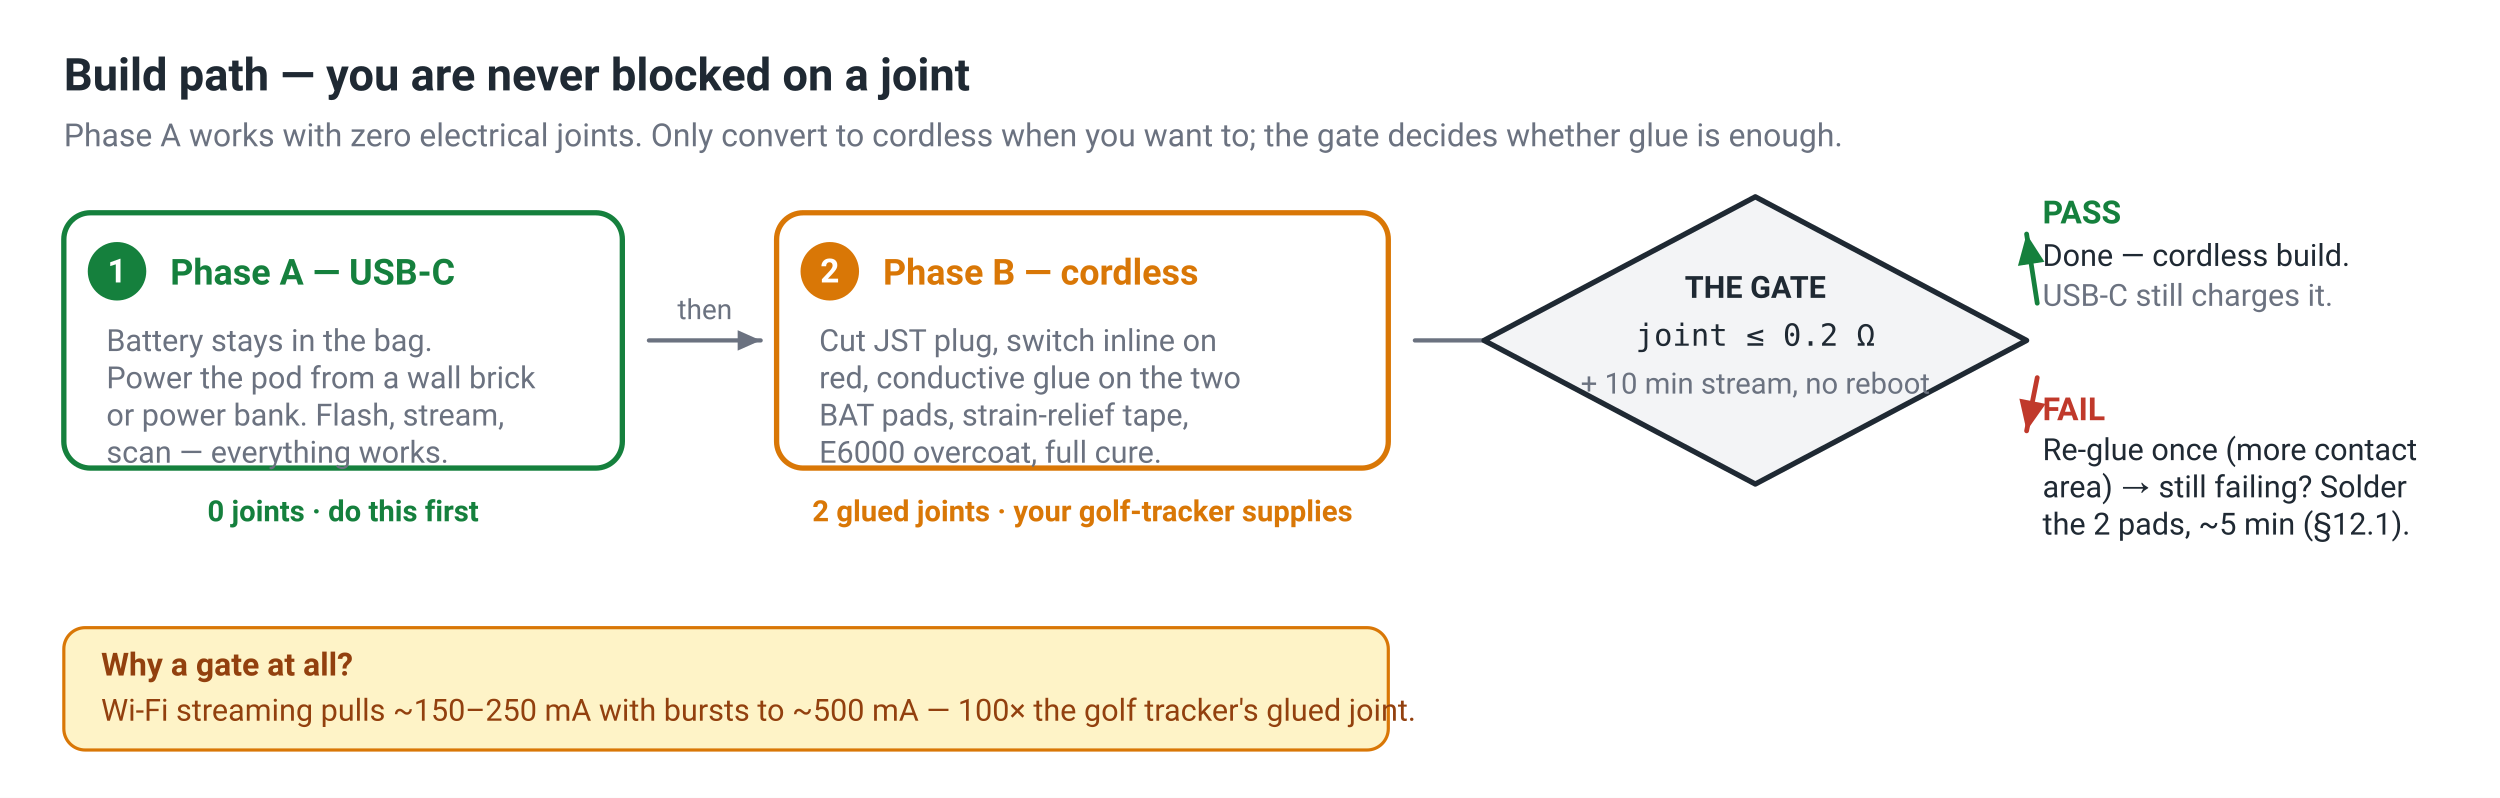
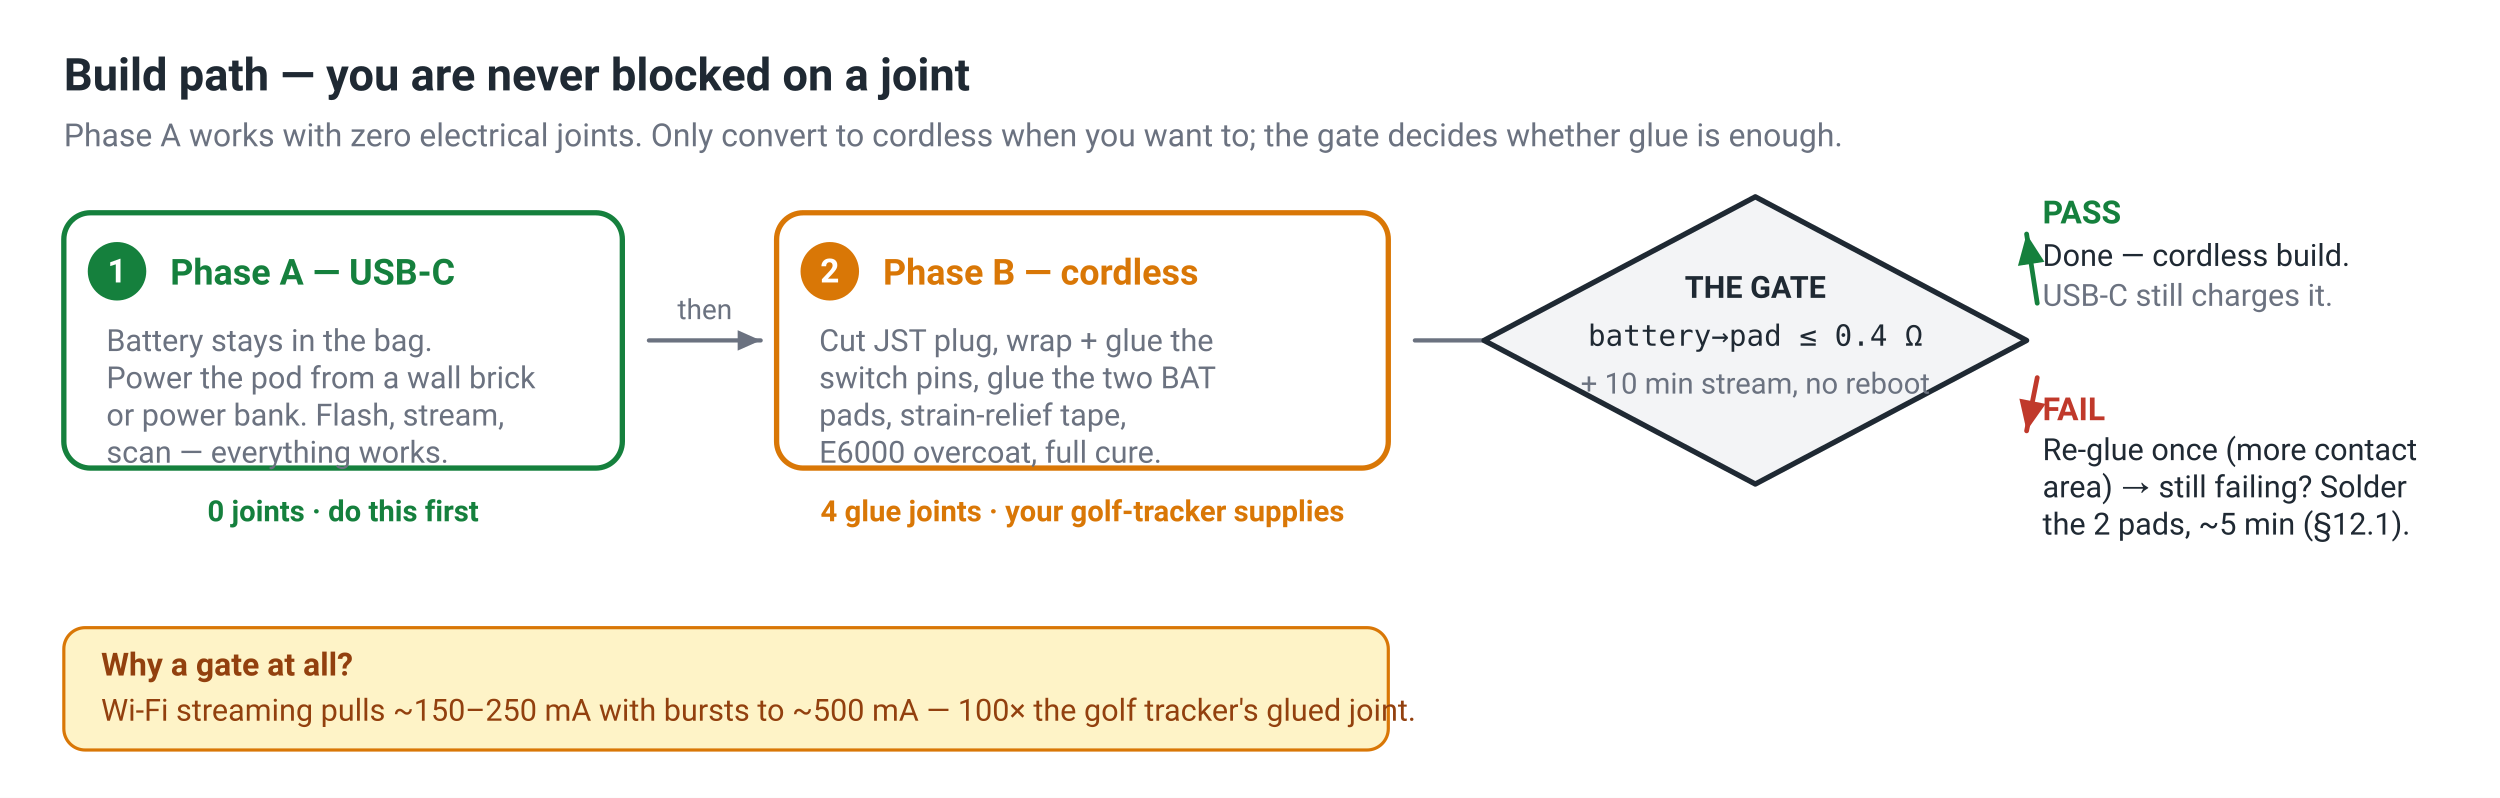
<svg xmlns="http://www.w3.org/2000/svg" width="940" height="300" viewBox="0 0 940 300" role="img" aria-label="Build path: USB-C bring-up, then optional cordless conversion">
  <defs>
    <marker id="arrow" viewBox="0 0 10 10" refX="9" refY="5" markerWidth="7" markerHeight="7" orient="auto-start-reverse">
      <path d="M0,1 L9,5 L0,9 z" fill="#1f2933" />
    </marker>
    <marker id="arrowR" viewBox="0 0 10 10" refX="9" refY="5" markerWidth="7" markerHeight="7" orient="auto-start-reverse">
      <path d="M0,1 L9,5 L0,9 z" fill="#c0392b" />
    </marker>
    <marker id="arrowM" viewBox="0 0 10 10" refX="9" refY="5" markerWidth="6" markerHeight="6" orient="auto-start-reverse">
      <path d="M0,1 L9,5 L0,9 z" fill="#6b7280" />
    </marker>
    <marker id="arrowG" viewBox="0 0 10 10" refX="9" refY="5" markerWidth="7" markerHeight="7" orient="auto-start-reverse">
      <path d="M0,1 L9,5 L0,9 z" fill="#15803d" />
    </marker>
    <pattern id="hatch" width="6" height="6" patternTransform="rotate(45)" patternUnits="userSpaceOnUse">
      <line x1="0" y1="0" x2="0" y2="6" stroke="#9ca3af" stroke-width="2.5" />
    </pattern>
  </defs>
  <rect width="940" height="300" fill="#ffffff" />
  <text x="24.0" y="34.0" font-family="ui-sans-serif, 'Segoe UI', Roboto, Helvetica, Arial, sans-serif" font-size="17" fill="#1f2933" text-anchor="start" font-weight="700">Build path — you are never blocked on a joint</text>
  <text x="24.0" y="55.0" font-family="ui-sans-serif, 'Segoe UI', Roboto, Helvetica, Arial, sans-serif" font-size="12" fill="#6b7280" text-anchor="start" font-weight="400">Phase A works with zero electrical joints. Only convert to cordless when you want to; the gate decides whether glue is enough.</text>
  <rect x="24.0" y="80.0" width="210.0" height="96.0" rx="10" fill="#ffffff" stroke="#15803d" stroke-width="2" />
  <circle cx="44.0" cy="102.0" r="11.0" fill="#15803d" stroke="none" stroke-width="1.4" />
  <text x="44.0" y="106.2" font-family="ui-sans-serif, 'Segoe UI', Roboto, Helvetica, Arial, sans-serif" font-size="12.5" fill="#ffffff" text-anchor="middle" font-weight="700">1</text>
  <text x="64.0" y="107.0" font-family="ui-sans-serif, 'Segoe UI', Roboto, Helvetica, Arial, sans-serif" font-size="13.5" fill="#15803d" text-anchor="start" font-weight="700">Phase A — USB-C</text>
  <text x="40.0" y="132.0" font-family="ui-sans-serif, 'Segoe UI', Roboto, Helvetica, Arial, sans-serif" font-size="11.5" fill="#6b7280" text-anchor="start" font-weight="400">Battery stays in the bag.</text>
  <text x="40.0" y="146.0" font-family="ui-sans-serif, 'Segoe UI', Roboto, Helvetica, Arial, sans-serif" font-size="11.5" fill="#6b7280" text-anchor="start" font-weight="400">Power the pod from a wall brick</text>
  <text x="40.0" y="160.0" font-family="ui-sans-serif, 'Segoe UI', Roboto, Helvetica, Arial, sans-serif" font-size="11.5" fill="#6b7280" text-anchor="start" font-weight="400">or power bank. Flash, stream,</text>
  <text x="40.0" y="174.0" font-family="ui-sans-serif, 'Segoe UI', Roboto, Helvetica, Arial, sans-serif" font-size="11.5" fill="#6b7280" text-anchor="start" font-weight="400">scan — everything works.</text>
  <text x="129.0" y="196.0" font-family="ui-sans-serif, 'Segoe UI', Roboto, Helvetica, Arial, sans-serif" font-size="11" fill="#15803d" text-anchor="middle" font-weight="600">0 joints · do this first</text>
  <line x1="244.0" y1="128.0" x2="286.0" y2="128.0" stroke="#6b7280" stroke-width="1.6" stroke-linecap="round" marker-end="url(#arrowM)" />
  <text x="265.0" y="120.0" font-family="ui-sans-serif, 'Segoe UI', Roboto, Helvetica, Arial, sans-serif" font-size="10.5" fill="#6b7280" text-anchor="middle" font-weight="400">then</text>
  <rect x="292.0" y="80.0" width="230.0" height="96.0" rx="10" fill="#ffffff" stroke="#d97706" stroke-width="2" />
  <circle cx="312.0" cy="102.0" r="11.0" fill="#d97706" stroke="none" stroke-width="1.4" />
  <text x="312.0" y="106.2" font-family="ui-sans-serif, 'Segoe UI', Roboto, Helvetica, Arial, sans-serif" font-size="12.5" fill="#ffffff" text-anchor="middle" font-weight="700">2</text>
  <text x="332.0" y="107.0" font-family="ui-sans-serif, 'Segoe UI', Roboto, Helvetica, Arial, sans-serif" font-size="13.5" fill="#d97706" text-anchor="start" font-weight="700">Phase B — cordless</text>
-   <text x="308.0" y="132.0" font-family="ui-sans-serif, 'Segoe UI', Roboto, Helvetica, Arial, sans-serif" font-size="11.5" fill="#6b7280" text-anchor="start" font-weight="400">Cut JST plug, switch inline on</text>
-   <text x="308.0" y="146.0" font-family="ui-sans-serif, 'Segoe UI', Roboto, Helvetica, Arial, sans-serif" font-size="11.5" fill="#6b7280" text-anchor="start" font-weight="400">red, conductive glue on the two</text>
-   <text x="308.0" y="160.0" font-family="ui-sans-serif, 'Segoe UI', Roboto, Helvetica, Arial, sans-serif" font-size="11.5" fill="#6b7280" text-anchor="start" font-weight="400">BAT pads, strain-relief tape,</text>
+   <text x="308.0" y="132.0" font-family="ui-sans-serif, 'Segoe UI', Roboto, Helvetica, Arial, sans-serif" font-size="11.5" fill="#6b7280" text-anchor="start" font-weight="400">Cut JST plug, wrap + glue the</text>
+   <text x="308.0" y="146.0" font-family="ui-sans-serif, 'Segoe UI', Roboto, Helvetica, Arial, sans-serif" font-size="11.5" fill="#6b7280" text-anchor="start" font-weight="400">switch pins, glue the two BAT</text>
+   <text x="308.0" y="160.0" font-family="ui-sans-serif, 'Segoe UI', Roboto, Helvetica, Arial, sans-serif" font-size="11.5" fill="#6b7280" text-anchor="start" font-weight="400">pads, strain-relief tape,</text>
  <text x="308.0" y="174.0" font-family="ui-sans-serif, 'Segoe UI', Roboto, Helvetica, Arial, sans-serif" font-size="11.5" fill="#6b7280" text-anchor="start" font-weight="400">E6000 overcoat, full cure.</text>
-   <text x="407.0" y="196.0" font-family="ui-sans-serif, 'Segoe UI', Roboto, Helvetica, Arial, sans-serif" font-size="11" fill="#d97706" text-anchor="middle" font-weight="600">2 glued joints · your golf-tracker supplies</text>
+   <text x="407.0" y="196.0" font-family="ui-sans-serif, 'Segoe UI', Roboto, Helvetica, Arial, sans-serif" font-size="11" fill="#d97706" text-anchor="middle" font-weight="600">4 glue joints · your golf-tracker supplies</text>
  <line x1="532.0" y1="128.0" x2="574.0" y2="128.0" stroke="#6b7280" stroke-width="1.6" stroke-linecap="round" marker-end="url(#arrowM)" />
  <path d="M660,74 L762,128 L660,182 L558,128 Z" fill="#f3f4f6" stroke="#1f2933" stroke-width="2" stroke-linecap="round" stroke-linejoin="round" />
  <text x="660.0" y="112.0" font-family="ui-sans-serif, 'Segoe UI', Roboto, Helvetica, Arial, sans-serif" font-size="11.5" fill="#1f2933" text-anchor="middle" font-weight="700">THE GATE</text>
-   <text x="660.0" y="130.0" font-family="ui-monospace, 'Cascadia Code', Consolas, monospace" font-size="11.5" fill="#1f2933" text-anchor="middle" font-weight="400">joint ≤ 0.2 Ω</text>
+   <text x="660.0" y="130.0" font-family="ui-monospace, 'Cascadia Code', Consolas, monospace" font-size="11" fill="#1f2933" text-anchor="middle" font-weight="400">battery→pad ≤ 0.4 Ω</text>
  <text x="660.0" y="148.0" font-family="ui-sans-serif, 'Segoe UI', Roboto, Helvetica, Arial, sans-serif" font-size="11" fill="#6b7280" text-anchor="middle" font-weight="400">+ 10 min stream, no reboot</text>
  <line x1="766.0" y1="114.0" x2="762.0" y2="88.0" stroke="#15803d" stroke-width="1.8" stroke-linecap="round" marker-end="url(#arrowG)" />
  <text x="768.0" y="84.0" font-family="ui-sans-serif, 'Segoe UI', Roboto, Helvetica, Arial, sans-serif" font-size="12" fill="#15803d" text-anchor="start" font-weight="700">PASS</text>
  <text x="768.0" y="100.0" font-family="ui-sans-serif, 'Segoe UI', Roboto, Helvetica, Arial, sans-serif" font-size="11.5" fill="#1f2933" text-anchor="start" font-weight="400">Done — cordless build.</text>
  <text x="768.0" y="115.0" font-family="ui-sans-serif, 'Segoe UI', Roboto, Helvetica, Arial, sans-serif" font-size="11.5" fill="#6b7280" text-anchor="start" font-weight="400">USB-C still charges it.</text>
  <line x1="766.0" y1="142.0" x2="762.0" y2="162.0" stroke="#c0392b" stroke-width="1.8" stroke-linecap="round" marker-end="url(#arrowR)" />
  <text x="768.0" y="158.0" font-family="ui-sans-serif, 'Segoe UI', Roboto, Helvetica, Arial, sans-serif" font-size="12" fill="#c0392b" text-anchor="start" font-weight="700">FAIL</text>
  <text x="768.0" y="173.0" font-family="ui-sans-serif, 'Segoe UI', Roboto, Helvetica, Arial, sans-serif" font-size="11.5" fill="#1f2933" text-anchor="start" font-weight="400">Re-glue once (more contact</text>
  <text x="768.0" y="187.0" font-family="ui-sans-serif, 'Segoe UI', Roboto, Helvetica, Arial, sans-serif" font-size="11.5" fill="#1f2933" text-anchor="start" font-weight="400">area) → still failing? Solder</text>
  <text x="768.0" y="201.0" font-family="ui-sans-serif, 'Segoe UI', Roboto, Helvetica, Arial, sans-serif" font-size="11.5" fill="#1f2933" text-anchor="start" font-weight="400">the 2 pads, ~5 min (§12.1).</text>
  <rect x="24.0" y="236.0" width="498.0" height="46.0" rx="8" fill="#fef3c7" stroke="#d97706" stroke-width="1.2" />
  <text x="38.0" y="254.0" font-family="ui-sans-serif, 'Segoe UI', Roboto, Helvetica, Arial, sans-serif" font-size="12" fill="#92400e" text-anchor="start" font-weight="700">Why a gate at all?</text>
  <text x="38.0" y="271.0" font-family="ui-sans-serif, 'Segoe UI', Roboto, Helvetica, Arial, sans-serif" font-size="11.5" fill="#92400e" text-anchor="start" font-weight="400">Wi-Fi streaming pulls ~150–250 mA with bursts to ~500 mA — 100× the golf tracker's glued joint.</text>
</svg>
